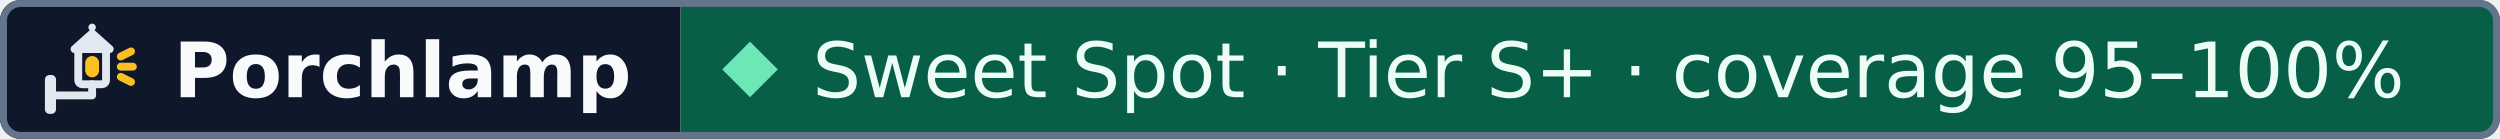
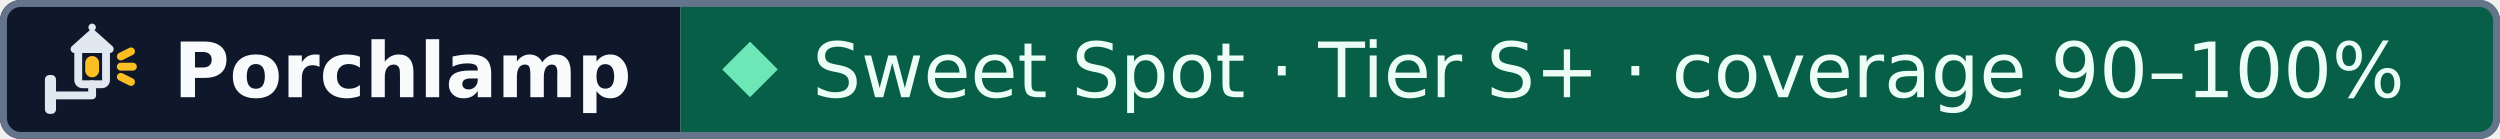
- <svg xmlns="http://www.w3.org/2000/svg" width="360" height="20" viewBox="0 0 360 20" role="img" aria-label="Porchlamp: ♦ Sweet Spot · Tier S+ · coverage 95–100%">
+ <svg xmlns="http://www.w3.org/2000/svg" width="360" height="20" viewBox="0 0 360 20" role="img" aria-label="Porchlamp: ♦ Sweet Spot · Tier S+ · coverage 90–100%">
  <clipPath id="porchlamp-badge">
    <rect width="360" height="20" rx="3" fill="#fff" />
  </clipPath>
  <g clip-path="url(#porchlamp-badge)">
    <rect width="98" height="20" fill="#0f172a" />
    <rect x="98" width="262" height="20" fill="#065f46" />
  </g>
  <rect x="0.5" y="0.5" width="359" height="19" rx="2.5" fill="none" stroke="#64748b" />
  <g transform="translate(5 2) scale(0.6667)" fill="none" stroke-width="1.7" stroke-linecap="round" stroke-linejoin="round">
    <rect x="2.2" y="13.2" width="2.4" height="8.4" rx="1" fill="#e2e8f0" />
    <path d="M4.6 17.6H12.4V15.2" stroke="#e2e8f0" />
    <path d="M8.6 7.6L12.4 4.2L16.2 7.6Z" fill="#e2e8f0" stroke="#e2e8f0" />
    <circle cx="12.4" cy="2.9" r="0.8" fill="#e2e8f0" />
    <rect x="9.4" y="7.6" width="6" height="7.6" rx="0.9" stroke="#e2e8f0" />
    <rect x="10.9" y="9.1" width="3" height="4.6" rx="1.5" fill="#fbbf24" />
    <path d="M18.6 9.2L20.8 8.1M18.6 11.4H21.2M18.6 13.6L20.8 14.7" stroke="#fbbf24" />
  </g>
  <path d="M108 6L112 10L108 14L104 10Z" fill="#6ee7b7" />
  <g font-family="Verdana,Geneva,DejaVu Sans,sans-serif" font-size="11">
    <text x="25" y="14" fill="#f8fafc" font-weight="bold" textLength="65.8" lengthAdjust="spacingAndGlyphs">Porchlamp</text>
-     <text x="117" y="14" fill="#ecfdf5" textLength="235.9" lengthAdjust="spacingAndGlyphs">Sweet Spot · Tier S+ · coverage 95–100%</text>
+     <text x="117" y="14" fill="#ecfdf5" textLength="235.9" lengthAdjust="spacingAndGlyphs">Sweet Spot · Tier S+ · coverage 90–100%</text>
  </g>
</svg>
